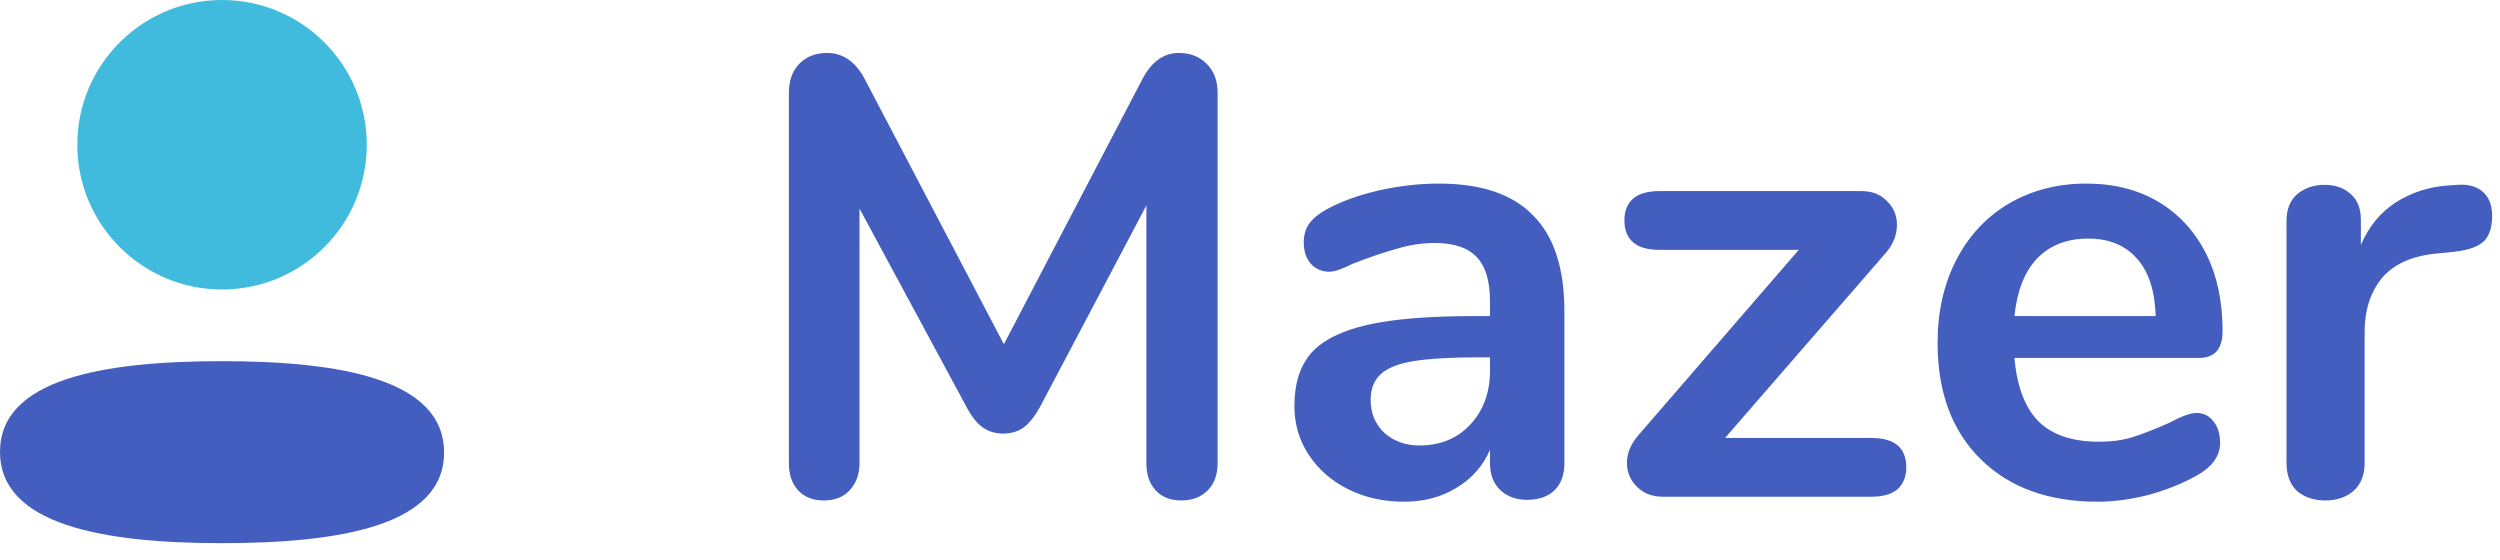
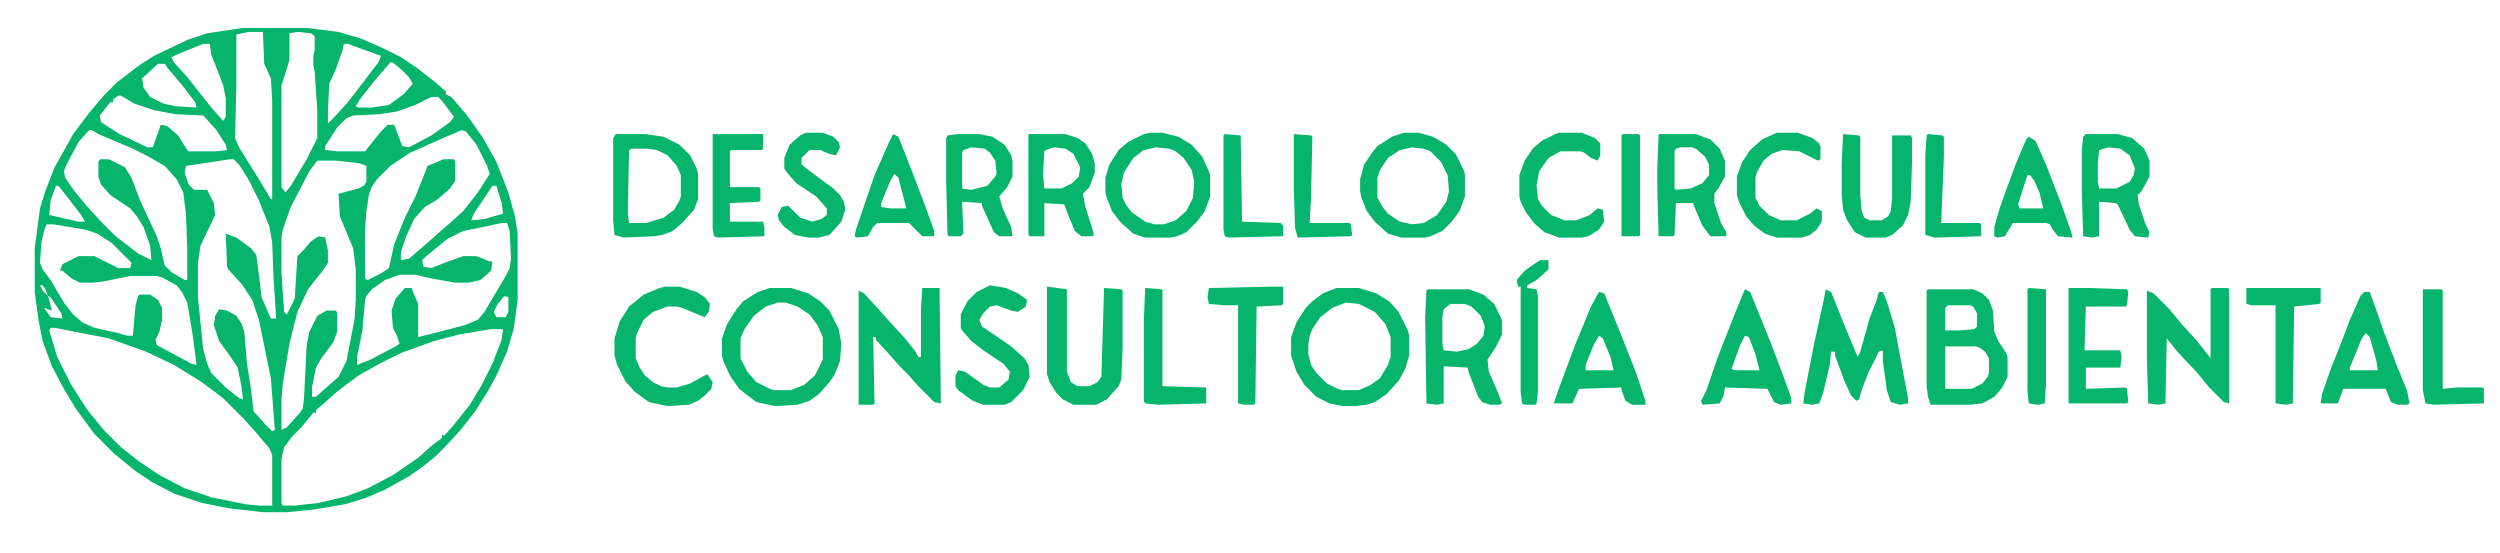
- <svg xmlns="http://www.w3.org/2000/svg" viewBox="0 0 152 34" fill-rule="evenodd" stroke-linejoin="round" stroke-miterlimit="2">
-   <path d="M0 27.472c0 4.409 6.18 5.552 13.5 5.552 7.281 0 13.5-1.103 13.5-5.513s-6.179-5.552-13.5-5.552c-7.281 0-13.5 1.103-13.5 5.513z" fill="#435ebe" fill-rule="nonzero" />
-   <circle cx="13.5" cy="8.8" r="8.8" fill="#41bbdd" />
-   <path d="M71.676 3.22c.709 0 1.279.228 1.71.684.431.431.646 1.013.646 1.748v22.496c0 .709-.203 1.267-.608 1.672s-.937.608-1.596.608-1.178-.203-1.558-.608-.57-.963-.57-1.672V12.492l-6.46 12.236c-.304.557-.633.975-.988 1.254-.355.253-.773.38-1.254.38s-.899-.127-1.254-.38-.684-.671-.988-1.254l-6.498-12.046v15.466c0 .684-.203 1.241-.608 1.672-.38.405-.899.608-1.558.608s-1.178-.203-1.558-.608-.57-.963-.57-1.672V5.652c0-.735.203-1.317.608-1.748.431-.456 1.001-.684 1.71-.684.988 0 1.761.545 2.318 1.634l8.436 16.074 8.398-16.074c.557-1.089 1.305-1.634 2.242-1.634zm15.801 7.942c2.584 0 4.497.646 5.738 1.938 1.267 1.267 1.9 3.205 1.9 5.814v9.272c0 .684-.203 1.229-.608 1.634-.405.38-.962.57-1.672.57-.658 0-1.203-.203-1.634-.608-.405-.405-.608-.937-.608-1.596v-.836c-.431.988-1.114 1.761-2.052 2.318-.912.557-1.976.836-3.192.836-1.241 0-2.368-.253-3.382-.76s-1.811-1.203-2.394-2.09-.874-1.875-.874-2.964c0-1.368.342-2.445 1.026-3.23.71-.785 1.85-1.355 3.42-1.71s3.737-.532 6.498-.532h.95v-.874c0-1.241-.266-2.141-.798-2.698-.532-.583-1.393-.874-2.584-.874a7.78 7.78 0 0 0-2.242.342c-.76.203-1.659.507-2.698.912-.658.329-1.14.494-1.444.494-.456 0-.836-.165-1.14-.494-.278-.329-.418-.76-.418-1.292 0-.431.102-.798.304-1.102.228-.329.596-.633 1.102-.912.887-.481 1.938-.861 3.154-1.14 1.242-.279 2.458-.418 3.648-.418zm-1.178 15.922c1.267 0 2.293-.418 3.078-1.254.811-.861 1.216-1.963 1.216-3.306v-.798h-.684c-1.697 0-3.015.076-3.952.228s-1.608.418-2.014.798-.608.899-.608 1.558c0 .811.279 1.482.836 2.014.583.507 1.292.76 2.128.76zm27.476-.456c1.418 0 2.128.595 2.128 1.786 0 .557-.178 1.001-.532 1.33-.355.304-.887.456-1.596.456h-12.692c-.634 0-1.153-.203-1.558-.608a1.97 1.97 0 0 1-.608-1.444c0-.583.228-1.14.684-1.672l9.766-11.286h-8.474c-.71 0-1.242-.152-1.596-.456s-.532-.747-.532-1.33.177-1.026.532-1.33.886-.456 1.596-.456h12.274c.658 0 1.178.203 1.558.608.405.38.608.861.608 1.444 0 .608-.216 1.165-.646 1.672l-9.804 11.286h8.892zm19.762-1.52c.431 0 .773.165 1.026.494.279.329.418.773.418 1.33 0 .785-.468 1.444-1.406 1.976-.861.481-1.836.874-2.926 1.178-1.089.279-2.128.418-3.116.418-2.989 0-5.358-.861-7.106-2.584s-2.622-4.079-2.622-7.068c0-1.9.38-3.585 1.14-5.054s1.824-2.609 3.192-3.42c1.394-.811 2.964-1.216 4.712-1.216 1.672 0 3.129.367 4.37 1.102s2.204 1.773 2.888 3.116 1.026 2.926 1.026 4.75c0 1.089-.481 1.634-1.444 1.634h-11.21c.152 1.748.646 3.04 1.482 3.876.836.811 2.052 1.216 3.648 1.216.811 0 1.52-.101 2.128-.304.634-.203 1.343-.481 2.128-.836.76-.405 1.318-.608 1.672-.608zm-6.574-10.602c-1.292 0-2.33.405-3.116 1.216-.76.811-1.216 1.976-1.368 3.496h8.588c-.05-1.545-.43-2.711-1.14-3.496-.709-.811-1.697-1.216-2.964-1.216zm22.43-3.268c.658-.051 1.178.089 1.558.418s.57.823.57 1.482c0 .684-.165 1.191-.494 1.52s-.925.545-1.786.646l-1.14.114c-1.495.152-2.597.659-3.306 1.52-.684.861-1.026 1.938-1.026 3.23v7.98c0 .735-.228 1.305-.684 1.71-.456.38-1.026.57-1.71.57s-1.254-.19-1.71-.57c-.431-.405-.646-.975-.646-1.71V13.442c0-.709.215-1.254.646-1.634.456-.38 1.013-.57 1.672-.57s1.19.19 1.596.57c.405.355.608.874.608 1.558v1.52c.481-1.115 1.19-1.976 2.128-2.584.962-.608 2.026-.95 3.192-1.026l.532-.038z" fill="#435ebe" fill-rule="nonzero" />
+ <svg xmlns="http://www.w3.org/2000/svg" viewBox="48.843 742.933 1884.319 416.447">
+   <path transform="matrix(1, 0, 0, 1, 232, 764)" d="m0 0h48l24 3 17 5 16 7 14 7 12 8 14 11 8 7v2l4 2 12 14 12 17 10 18 9 23 5 18 2 13v50l-3 22-5 17-8 18-6 11-10 16-11 14-12 13-7 7-10 8-10 7-18 10-14 6-16 5-24 4-20 2h-18l-26-3-20-4-21-7-17-9-12-8-16-13-15-15-14-19-9-15-9-17-7-19-3-15-3-22v-33l4-30 4-13 7-18 14-25 12-16 11-13 10-10 17-13 11-7 25-12 15-5zm4 3-9 2v39l-1 39 3 7 10 16 8 13 6 10h1v-75l-1-16-5-11-1-24zm37 0-6 1v20l-3 10-3 9v77l3 4 4-5 12-20 8-16v-21l-2-29-1-5v-7l1-4v-11l-3-2zm-71 9-15 6-9 4 2 4 10 11 11 14 8 10 8 9 2-3v-14l-2-10-5-13-4-10-1-8zm106 0-1 5-5 14-5 11-1 21v9l5-5 10-11 10-13 13-17 2-5-14-5-11-4zm35 14-12 14-11 14-3 5 2 1h10l13-2 11-8 7-8-3-5-5-5-7-6zm-175 1-12 11 1 7 5 7 10 5 9 2 16 1-1-4-10-13-11-13-2-3zm-30 24-4 3v2h-2l-8 10 1 5 14 9 21 10h4l6-17 5 1 8 7 7 11 1 1h21l8-1-1-4-7-11-9-10-1-1-21-1-16-3-15-5-10-6zm236 1-12 6-14 5-13 2-20 1-5 2-7 7-9 14v3l9 1h21l12-15 5-5h5l6 16 5 1 17-9 14-10 3-4-9-12-3-3zm-258 25-8 9-9 17-2 5 1 5 7 10 9 11 12 13 10 10 17 13 10 5-1-11-5-14-5-8-5-6-15-10-7-8-2-6v-11l1-2h7l12 6 5 8 6 16 13 28 3 9 3 13 5 5 10 6h2v-24l-1-26-2-16-5-10-9-10-14-8-10-5-26-11-5-3zm281 0-12 5-27 12-15 10-10 10-4 6-2 5-2 13-1 14v37l2 1 10-5 6-4 4-18 8-20 8-16 8-20 1-3 5-2 7-3h8l1 2v14l-4 6-9 8-10 6-8 9-6 13-4 12v6l6-1 14-12 9-8 8-7 10-9 11-14 9-14-2-6-8-16-8-10zm-175 22-33 5-1 5 3 9 4 4h10l5 10 1 9-11 23-2 13v26l4 39 3 11 3 7 11 11 10 8 3 1-1-9-3-15-6-9-8-11-4-12 1-7 3-5 6 1 7 4 4 6 2 6 2 24 3 19 2 17 9 10 5 5 2-1-3-39-9-44-5-15-8-12-10-11-1-2-1-25 8 3 11 8 4 5 2 15 2 17 7 16h4l-2-31-1-26-2-12-8-20-8-16-7-11-4-4zm66 1-6 8-14 27-6 17-1 6v26l2 30 2 2 6-12 2-32 5-5 5-6 6-4 5 1 2 10v9l-4 6-11 14-8 17-6 24-5 30-1 12v23l4-2 10-11 2-3 1-8 2-40 2-10 6-12 7-4h7l1 2v14l-3 8-9 12-4 7-3 15v7h3l9-8 8-7 6-12 6-31 1-15v-23l-2-16-10-24-1-17 15-4 4-2 2-3v-12l-5-2-18-2zm-197 19-4 11-1 11 22 5h5l-3-5-10-13-7-9zm329 0-14 21-2 5 10-1 14-4-1-8-4-13zm-166 10m173 18-14 3-15 3-12 6-17 14-2 2 1 5 6 1 10-4 14-5h10l10 4h2l-1 7-8 7-9 2h-10l-17-3-13-3h-12l-11 4-10 7-4 5-1 3-2 23-4 20v6l10-4 19-10 3-2-2-6-3-6-1-13 3-9 7-8h5l2 5 3 7v25l16-4 19-5 10-4 5-6 16-27 3-6 1-7-1-21-2-6zm-343 1-2 5-2 9-1 15 2 5 6 8 10 17 7 9 7 6 9 4 18 4 7 2h4l2-23 2-7 1-1h8l6 4 3 6v9l-2 9-3 6 1 4 26 14 4 1-3-23-4-24-4-8-4-5-11-6-4-1h-20l-20 4-8 1h-10l-6-3-7-6h-2l2-5 12-6h12l18 9h9l1-4-15-15-11-7-9-3-24-4zm-6 45m1 1 2 4 4 4-2-5-2-3zm6 8 3 11-6-2 5 7 9 1-1-4-8-12zm344 0-5 6-3 6 2 4h7l2-4v-11zm-342 24-1 2 6 20 10 20 12 19 13 16 13 13 14 11 15 10 19 10 21 7 25 5 10 1h10v-38l-2-5-11-13-9-10-15-15-16-12-21-13-21-10-28-10-41-8zm332 1-24 4-19 5-25 9-16 8-16 9-16 12-10 9-6 5v2h-2l-9 11-7 7-6 8-2 9v33l1 2h9l18-2 21-5 16-6 19-10 19-13 10-9 8-6v-2h2l7-8 12-15 9-15 8-16 7-18 1-8z" fill="#06B46C" />
+   <path transform="matrix(1, 0, 0, 1, 1425, 961)" d="m0 0 4 2 10 25 10 24 2-4 7-25 5-13 2-7h3l3 7 6 20 6 32 4 21v4l-6 1-7-2-3-9-3-22v-8l-3 1-8 16-5 13-2 7-2 1-4-4-5-11-7-19v-3h-3l-1 10-5 21-3 8-5 1-7-1 1-8 7-36 7-32z" fill="#06B46C" />
+   <path d="m0 0h34l7 3 5 5 3 8 1 16 3 7 6 9 1 3v15l-4 8-6 7-9 5-9 1h-30l-2-6-1-8v-72zm15 12-2 2v17h11l11-1 2-2v-10l-3-5-2-1zm-2 31v32h20l8-4 4-5 1-3v-11l-3-5-4-3-3-1z" fill="#06B46C" transform="matrix(1, 0, 0, 1, 1502, 961)" />
+   <path transform="matrix(1, 0, 0, 1, 1056, 960)" d="m0 0h17l13 4 10 6 7 8 7 14 1 4v15l-3 10-5 9-9 10-9 6-6 2-9 1h-9l-10-2-10-5-9-9-6-10-4-12v-14l4-11 7-11 5-5 8-6zm7 11-10 4-9 7-6 9-2 5-1 6v8l2 8 4 6 8 8 8 4 3 1h13l9-4 7-5 6-10 2-6v-15l-4-10-8-9-12-6z" fill="#06B46C" />
+   <path transform="matrix(1, 0, 0, 1, 629, 960)" d="m0 0h16l13 4 9 6 7 7 7 14 2 11-1 13-4 10-4 6-8 9-7 5-9 3-17 1-14-3-8-6-5-4-7-10-5-11-1-4v-13l4-11 7-11 5-6 11-7zm6 11-9 3-9 7-7 10-3 7v15l5 10 7 8 10 5 3 1h13l10-4 8-7 6-12v-17l-4-9-6-8-9-6-9-3z" fill="#06B46C" />
+   <path transform="matrix(1, 0, 0, 1, 1716, 960)" d="m0 0h12l1 1v86l-4-1-11-11-9-11-15-16-8-10-1 49-5 1-8-1-1-35v-50l5 2 12 12 9 11 11 12 8 10 3 4v-52z" fill="#09B56E" />
+   <path transform="matrix(1, 0, 0, 1, 744, 960)" d="m0 0h13l1 87-5-1-12-12-7-8-7-7-7-8-11-12v-2h-2l1 50-1 1h-11v-86l4 2 12 13 7 8 12 13 8 10 2 4h2v-36z" fill="#06B46C" />
+   <path transform="matrix(1, 0, 0, 1, 1125, 961)" d="m0 0h31l11 4 8 7 5 10 1 3v10l-5 10-6 9 1 9 7 16 3 8-2 1h-7l-6-2-3-4-7-18-1-4-18-1v28l-5 1-8-1-1-65 1-20zm17 11-5 4-1 6v20l1 5 10 1 9-2 6-4 5-6 1-7-3-8-7-7-5-2z" fill="#06B46C" />
+   <path transform="matrix(1, 0, 0, 1, 838, 959)" d="m0 0 15 2v62l3 8 5 3h9l6-3 3-4 2-67 13 1 1 1v43l-1 24-2 5-9 10-8 4h-17l-8-4-5-5-5-8-2-6z" fill="#06B46C" />
+   <path transform="matrix(1, 0, 0, 1, 1107, 843)" d="m0 0h11l11 3 10 6 7 7 6 12 1 3v17l-4 11-6 8-7 7-9 4-4 1h-18l-10-3-10-9-6-8-4-10-1-5v-9l3-11 6-9 4-5 11-7zm6 11-9 2-9 6-6 9-2 6v15l4 7 4 5 9 6 9 2 9-1 10-6 7-10 2-8-1-12-5-10-8-8-5-2z" fill="#06B46C" />
+   <path transform="matrix(1, 0, 0, 1, 916, 843)" d="m0 0h9l12 3 10 6 8 9 5 11 1 3v16l-4 11-6 8-8 8-7 3-5 1h-19l-9-3-10-9-6-8-4-10-1-4v-11l3-10 7-11 7-6 12-6zm4 11-9 2-8 6-7 11-2 9 1 10 3 6 4 5 10 7 7 2h7l9-3 8-7 5-10 1-12-2-9-6-9-6-5-5-2z" fill="#06B46C" />
+   <path transform="matrix(1, 0, 0, 1, 550, 959)" d="m0 0h11l13 4 6 4 4 5-1 6-3 4-5-2-12-5-4-1h-7l-11 4-7 6-5 10-1 4v15l3 7 4 6 6 5 6 3 5 1h7l10-3 9-5 4-2 4 6-1 5-5 5-5 4-7 3-16 1-14-3-11-8-7-8-6-12-2-7v-13l4-13 7-11 11-9 12-5z" fill="#06B46C" />
+   <path transform="matrix(1, 0, 0, 1, 513, 844)" d="m0 0h22l14 2 12 6 8 8 5 10 1 4v19l-3 8-9 10-7 6-8 3-6 1-23 1-7-2-1-11v-62zm12 11-2 1-1 48 1 7h13l13-4 8-6 4-7 1-3v-16l-3-7-7-8-8-4-7-1z" fill="#06B46C" />
+   <path transform="matrix(1, 0, 0, 1, 1254, 963)" d="m0 0 4 1 13 32 11 28 7 21v3h-10l-5-3-3-8v-2l-32 1-5 11h-14l3-9 13-35 12-29zm0 33-4 7-6 15v4h21l-2-9-6-15z" fill="#06B46C" />
+   <path transform="matrix(1, 0, 0, 1, 1364, 961)" d="m0 0 4 2 15 37 8 21 8 22v4l-8 1-5-2-5-10-32-1-1 6-3 6-13 1-1-3 4-8 9-26 13-33zm0 35-4 8-6 17 2 1h19l-3-12-5-13z" fill="#06B46C" />
+   <path transform="matrix(1, 0, 0, 1, 1831, 963)" d="m0 0h4l4 11 7 20 10 26 7 17 2 10-2 1h-7l-5-2-4-10h-32l-4 11h-13l1-7 7-20 8-20 6-16 8-18zm1 31-3 4-9 22v2h21l-1-7-5-18z" fill="#06B46C" />
+   <path transform="matrix(1, 0, 0, 1, 1299, 844)" d="m0 0h28l11 4 7 7 4 9v12l-5 9-3 4v7l5 15 4 7v3h-12l-6-8-6-14-1-3h-13l-1 24-1 1h-11l-1-36v-15zm16 10-3 1-1 2v28l1 1 11-1 9-4 5-6v-8l-3-6-7-6-3-1z" fill="#06B46C" />
+   <path transform="matrix(1, 0, 0, 1, 1621, 844)" d="m0 0h24l11 3 9 8 4 9v12l-6 11-3 3 1 7 5 15 3 6-1 4-10-1-4-5-9-19-2-1-12-1v26l-5 1-7-1-1-32v-34l1-9zm17 10-7 2-1 10v14l1 5h13l10-5 3-5 1-5-4-10-7-5z" fill="#06B46C" />
+   <path transform="matrix(1, 0, 0, 1, 795, 958)" d="m0 0 12 2 9 4 7 5-1 5-6 4-5-1-11-4-5 1-5 5-3 5 2 5 22 15 10 9 3 5 1 9-5 10-9 9-5 2h-16l-8-3-11-8-2-3v-8l2-4 5 1 14 10 5 2h7l7-6 1-6-5-6-15-10-9-7-7-8-1-2v-10l5-10 7-7z" fill="#06B46C" />
+   <path transform="matrix(1, 0, 0, 1, 824, 844)" d="m0 0h28l9 3 6 4 5 8 2 7v7l-4 11-5 5 2 10 6 19v3h-9l-5-4-5-12-3-8-15-1v25h-11l-1-1zm19 10-6 2-1 1-1 18 1 10h13l8-4 5-5 1-7-5-10-6-4z" fill="#06B46C" />
+   <path transform="matrix(1, 0, 0, 1, 771, 844)" d="m0 0h16l10 2 9 6 5 8 1 4v12l-4 8-6 7 3 10 6 13 1 7h-10l-4-3-9-20v-2l-15-1 1 24-2 2h-9l-1-1-1-40v-33l1-2zm10 10-6 2-1 2v27l7 1 12-3 6-7 1-2-1-10-4-6-4-3z" fill="#06B46C" />
+   <path transform="matrix(1, 0, 0, 1, 1608, 960)" d="m0 0h14l30 1 1 2-1 10-1 1h-30l-1 33h27l1 5-1 8h-26v16l30-1 1 1 1 10-1 1h-44z" fill="#06B46C" />
+   <path transform="matrix(1, 0, 0, 1, 1438, 844)" d="m0 0 12 1 1 1v44l1 12 2 5 4 2h9l5-3 2-4 1-10v-47h14l1 2v18l-1 30-2 10-4 8-8 7-5 2h-15l-8-4-6-9-3-8-1-11v-24z" fill="#07B46C" />
+   <path transform="matrix(1, 0, 0, 1, 1224, 843)" d="m0 0h17l10 4 4 4v9l-2 4-5-2-5-4-3-1h-15l-9 5-7 10-2 10 1 11 3 5 7 7 10 4h9l10-4 6-5 4 1 1 9-4 6-8 5-5 1h-17l-11-4-8-7-6-8-4-8-1-4v-16l4-11 6-9 7-6 10-5z" fill="#06B46C" />
+   <path transform="matrix(1, 0, 0, 1, 1388, 843)" d="m0 0h16l11 4 5 4 1 2v10l-2 1-14-7-13-1-8 3-6 5-5 9-1 4v15l3 6 7 7 9 4h12l10-5 5-4 4 2v8l-4 6-5 4-6 2h-19l-9-3-8-6-6-7-5-10-2-6v-14l4-11 6-9 9-8z" fill="#06B46C" />
+   <path transform="matrix(1, 0, 0, 1, 722, 844)" d="m0 0 4 2 11 28 8 21 8 22v4h-9l-10-10h-24l-3 3-4 7-8 1-2-1 1-5 14-41 11-25zm1 30-3 5-7 17v3l7 1h12l-6-23z" fill="#06B46C" />
+   <path transform="matrix(1, 0, 0, 1, 1578, 846)" d="m0 0 5 3 8 18 12 31 7 20 1 4-11-1-4-5-2-4-3-1h-25l-6 10-6 1-2-1v-7l4-14 5-14 7-19 8-19zm-1 29-3 9-4 13 1 3h18l-3-12-4-9-3-4z" fill="#06B46C" />
+   <path transform="matrix(1, 0, 0, 1, 656, 843)" d="m0 0h13l8 3 4 4 1 4-3 6-5-1-7-3h-8l-6 6v5l13 10 11 8 5 5 3 5 1 6-3 9-9 10-8 2h-8l-10-2-8-6-4-5-1-4 3-6 5-1 9 9 9 3 7-2 4-3v-5l-8-9-15-10-7-8-2-3v-8l4-10 8-7z" fill="#06B46C" />
+   <path transform="matrix(1, 0, 0, 1, 586, 844)" d="m0 0h38v11l-1 1h-23l-1 1v27h22l1 1v9l-1 1-22 1v14h25l1 4v7l-35 1-3-1-1-6z" fill="#06B46C" />
+   <path transform="matrix(1, 0, 0, 1, 1007, 959)" d="m0 0h9v13l-1 1-19 1-1 73-1 1h-7l-5-1v-74h-11l-11-1-1-5 1-7z" fill="#06B46C" />
+   <path transform="matrix(1, 0, 0, 1, 1742, 960)" d="m0 0h56v11l-1 1-19 2-1 73-5 1-8-1v-74h-18l-4-1z" fill="#06B46C" />
+   <path transform="matrix(1, 0, 0, 1, 1875, 961)" d="m0 0h14l1 1v74l10-1h20l1 1v11l-38 1-6-1-2-10z" fill="#06B46C" />
+   <path transform="matrix(1, 0, 0, 1, 912, 960)" d="m0 0 13 1v73l33 1v12l-36 1-10-1-1-2v-61z" fill="#06B46C" />
+   <path transform="matrix(1, 0, 0, 1, 972, 844)" d="m0 0 12 1 1 65 29 1 2 2v8l-41 1-3-1-1-5v-71z" fill="#06B46C" />
+   <path transform="matrix(1, 0, 0, 1, 1210, 939)" d="m0 0h6v7l-9 8-7 4v2l7 1 1 5v72l-1 9-1 1h-8l-2-1-1-9v-79h-2l-1-5 6-7 10-7z" fill="#06B46C" />
+   <path transform="matrix(1, 0, 0, 1, 1502, 844)" d="m0 0 11 1 1 1v15l-2 50h29l1 1v9l-35 1-7-2v-60l1-15z" fill="#06B46C" />
+   <path transform="matrix(1, 0, 0, 1, 1024, 844)" d="m0 0 13 1 1 1-1 46-1 19h30l1 1 1 8-1 1-40 1-2-7-1-30z" fill="#06B46C" />
+   <path transform="matrix(1, 0, 0, 1, 1578, 960)" d="m0 0 13 1v71l-1 15-5 1-7-1-1-10v-76z" fill="#06B46C" />
+   <path transform="matrix(1, 0, 0, 1, 1272, 844)" d="m0 0h12l1 1v75l-1 1h-13v-76z" fill="#06B46C" />
</svg>
